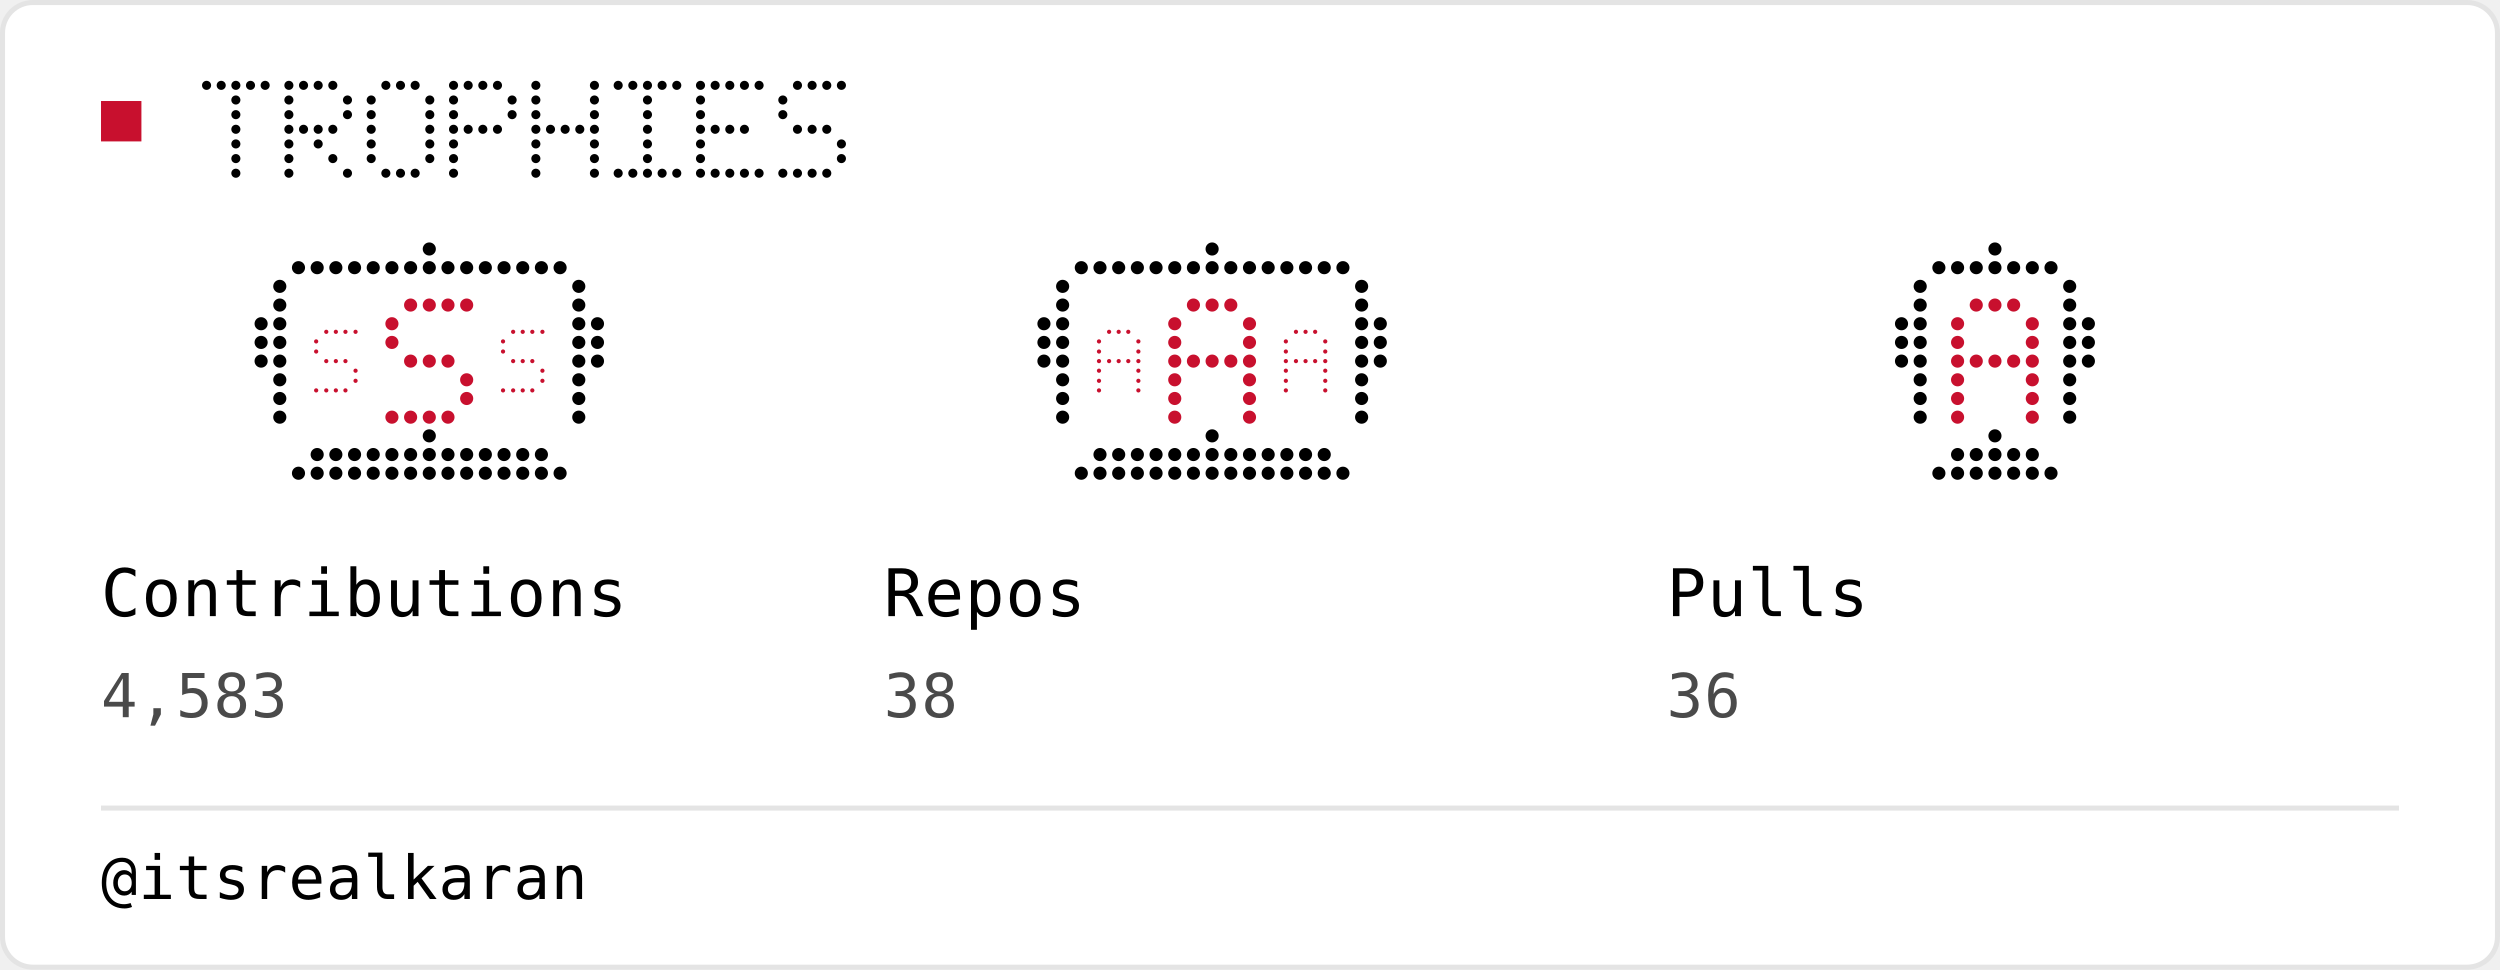
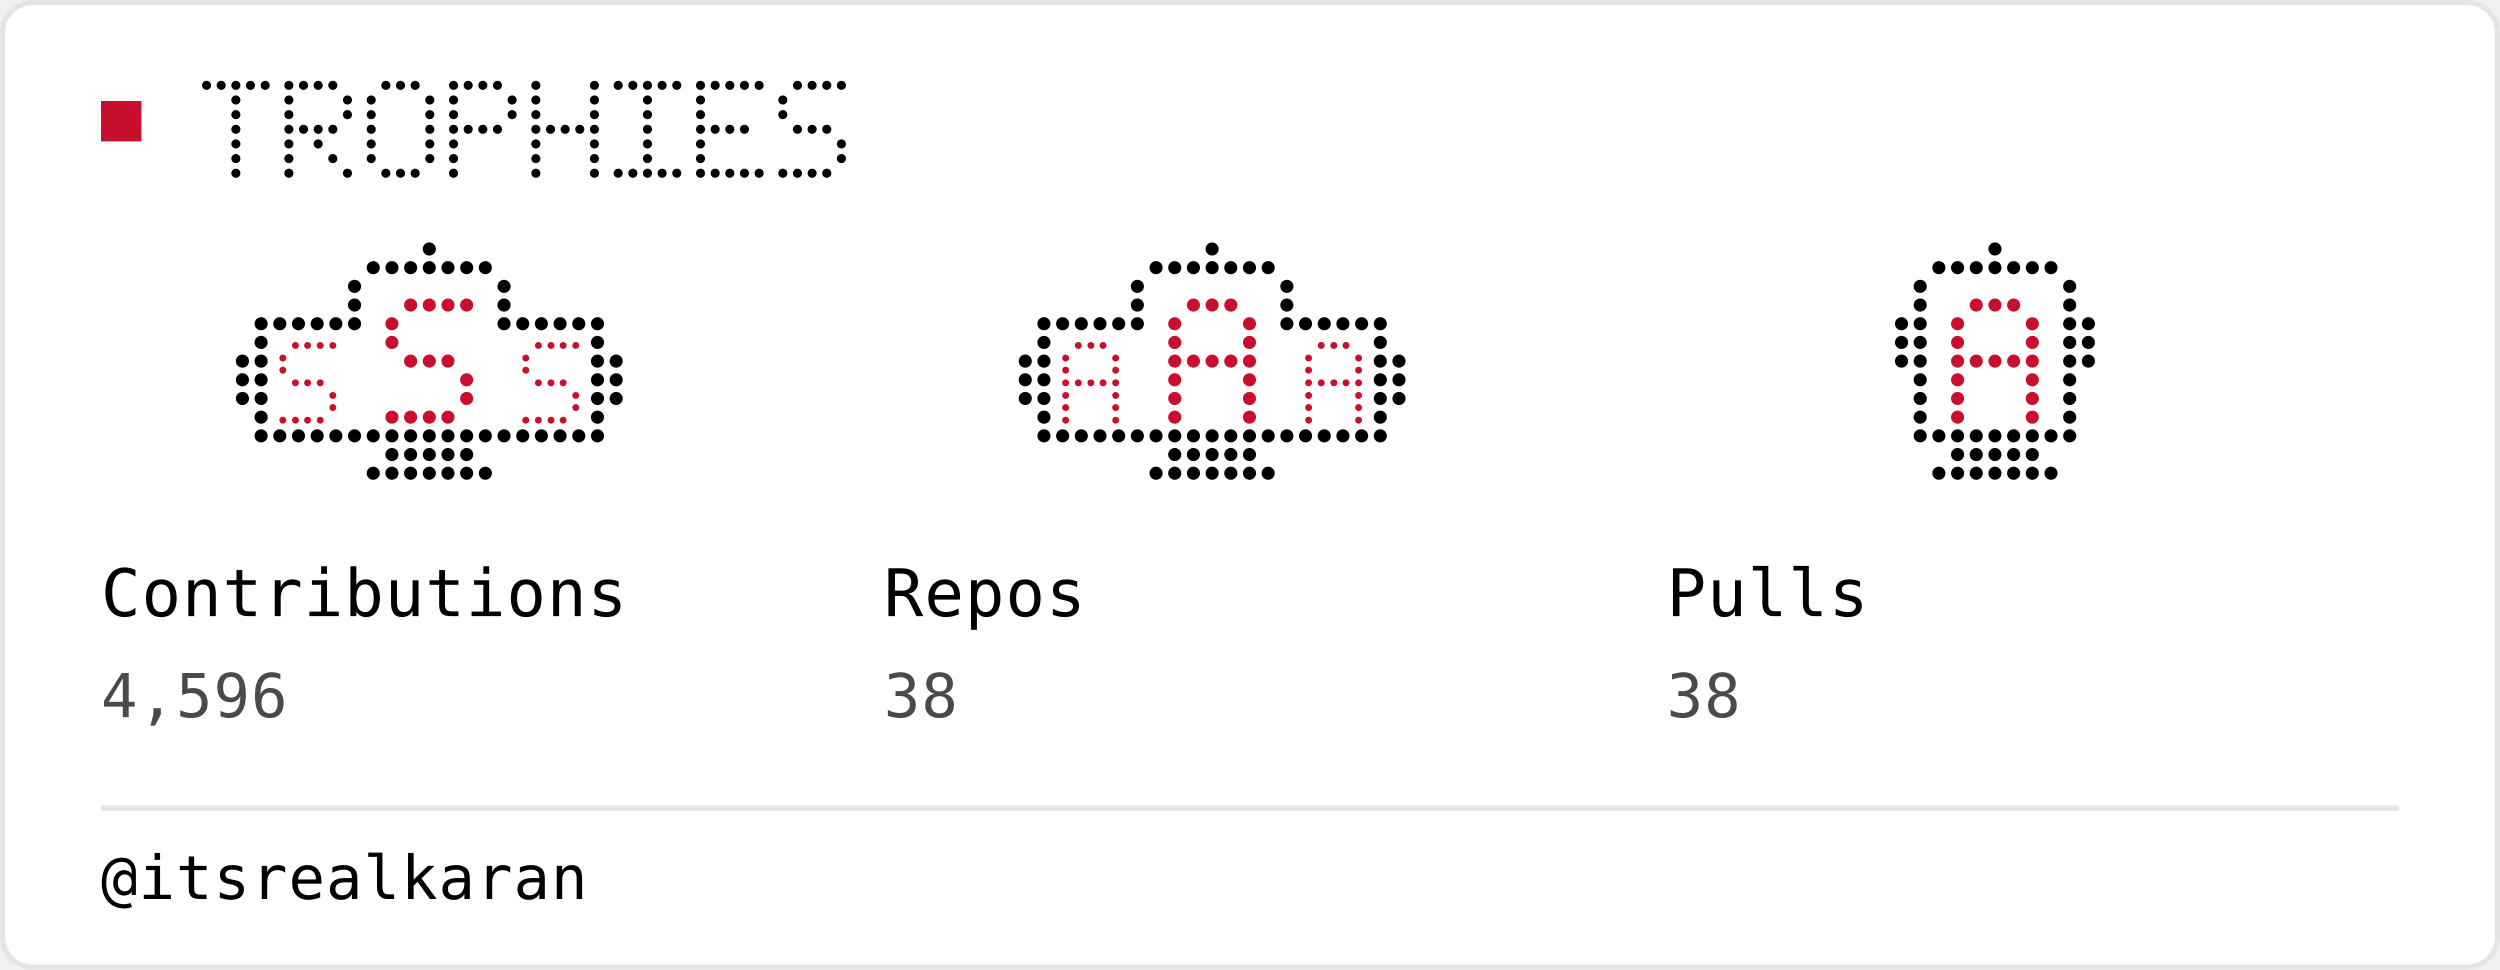
<svg xmlns="http://www.w3.org/2000/svg" width="495" height="192" viewBox="0 0 495 192" role="img">
  <rect x="0.5" y="0.5" width="494" height="191" rx="6" fill="#FFFFFF" stroke="#E4E4E4" stroke-width="1" />
  <rect x="20" y="20" width="8" height="8" fill="#C8102E" />
  <circle cx="40.9" cy="16.9" r="0.90" fill="#000000" />
  <circle cx="43.8" cy="16.9" r="0.90" fill="#000000" />
  <circle cx="46.7" cy="16.9" r="0.90" fill="#000000" />
  <circle cx="49.6" cy="16.9" r="0.90" fill="#000000" />
  <circle cx="52.5" cy="16.9" r="0.90" fill="#000000" />
  <circle cx="46.7" cy="19.8" r="0.90" fill="#000000" />
  <circle cx="46.7" cy="22.7" r="0.90" fill="#000000" />
  <circle cx="46.7" cy="25.6" r="0.90" fill="#000000" />
  <circle cx="46.7" cy="28.5" r="0.90" fill="#000000" />
  <circle cx="46.7" cy="31.4" r="0.90" fill="#000000" />
  <circle cx="46.7" cy="34.3" r="0.90" fill="#000000" />
  <circle cx="57.2" cy="16.9" r="0.90" fill="#000000" />
  <circle cx="60.1" cy="16.9" r="0.90" fill="#000000" />
  <circle cx="63.0" cy="16.9" r="0.90" fill="#000000" />
  <circle cx="65.9" cy="16.9" r="0.90" fill="#000000" />
  <circle cx="57.2" cy="19.8" r="0.90" fill="#000000" />
  <circle cx="68.8" cy="19.8" r="0.90" fill="#000000" />
  <circle cx="57.2" cy="22.7" r="0.90" fill="#000000" />
  <circle cx="68.8" cy="22.7" r="0.90" fill="#000000" />
  <circle cx="57.2" cy="25.6" r="0.90" fill="#000000" />
  <circle cx="60.1" cy="25.6" r="0.90" fill="#000000" />
  <circle cx="63.0" cy="25.6" r="0.90" fill="#000000" />
  <circle cx="65.9" cy="25.6" r="0.90" fill="#000000" />
  <circle cx="57.2" cy="28.5" r="0.90" fill="#000000" />
  <circle cx="63.0" cy="28.5" r="0.90" fill="#000000" />
  <circle cx="57.2" cy="31.4" r="0.90" fill="#000000" />
  <circle cx="65.9" cy="31.4" r="0.90" fill="#000000" />
  <circle cx="57.2" cy="34.3" r="0.90" fill="#000000" />
  <circle cx="68.8" cy="34.3" r="0.90" fill="#000000" />
  <circle cx="76.4" cy="16.9" r="0.90" fill="#000000" />
  <circle cx="79.3" cy="16.9" r="0.90" fill="#000000" />
  <circle cx="82.2" cy="16.9" r="0.90" fill="#000000" />
  <circle cx="73.5" cy="19.8" r="0.90" fill="#000000" />
  <circle cx="85.1" cy="19.8" r="0.90" fill="#000000" />
  <circle cx="73.5" cy="22.7" r="0.90" fill="#000000" />
  <circle cx="85.1" cy="22.7" r="0.90" fill="#000000" />
  <circle cx="73.5" cy="25.6" r="0.90" fill="#000000" />
  <circle cx="85.1" cy="25.6" r="0.90" fill="#000000" />
  <circle cx="73.5" cy="28.5" r="0.90" fill="#000000" />
  <circle cx="85.1" cy="28.5" r="0.90" fill="#000000" />
  <circle cx="73.5" cy="31.4" r="0.90" fill="#000000" />
  <circle cx="85.1" cy="31.4" r="0.90" fill="#000000" />
  <circle cx="76.4" cy="34.3" r="0.90" fill="#000000" />
  <circle cx="79.3" cy="34.3" r="0.90" fill="#000000" />
  <circle cx="82.2" cy="34.3" r="0.90" fill="#000000" />
  <circle cx="89.8" cy="16.9" r="0.90" fill="#000000" />
  <circle cx="92.7" cy="16.9" r="0.90" fill="#000000" />
  <circle cx="95.6" cy="16.9" r="0.90" fill="#000000" />
  <circle cx="98.5" cy="16.9" r="0.90" fill="#000000" />
  <circle cx="89.8" cy="19.8" r="0.90" fill="#000000" />
  <circle cx="101.4" cy="19.8" r="0.90" fill="#000000" />
  <circle cx="89.8" cy="22.7" r="0.90" fill="#000000" />
  <circle cx="101.4" cy="22.7" r="0.90" fill="#000000" />
  <circle cx="89.8" cy="25.6" r="0.90" fill="#000000" />
  <circle cx="92.7" cy="25.6" r="0.90" fill="#000000" />
  <circle cx="95.6" cy="25.6" r="0.90" fill="#000000" />
  <circle cx="98.5" cy="25.6" r="0.90" fill="#000000" />
  <circle cx="89.8" cy="28.5" r="0.90" fill="#000000" />
  <circle cx="89.8" cy="31.4" r="0.90" fill="#000000" />
  <circle cx="89.8" cy="34.3" r="0.90" fill="#000000" />
  <circle cx="106.1" cy="16.9" r="0.90" fill="#000000" />
  <circle cx="117.7" cy="16.9" r="0.90" fill="#000000" />
  <circle cx="106.1" cy="19.8" r="0.90" fill="#000000" />
  <circle cx="117.7" cy="19.8" r="0.90" fill="#000000" />
  <circle cx="106.1" cy="22.7" r="0.90" fill="#000000" />
  <circle cx="117.7" cy="22.7" r="0.90" fill="#000000" />
  <circle cx="106.1" cy="25.6" r="0.90" fill="#000000" />
  <circle cx="109.0" cy="25.6" r="0.90" fill="#000000" />
  <circle cx="111.9" cy="25.6" r="0.90" fill="#000000" />
  <circle cx="114.8" cy="25.6" r="0.90" fill="#000000" />
  <circle cx="117.7" cy="25.6" r="0.90" fill="#000000" />
  <circle cx="106.1" cy="28.5" r="0.90" fill="#000000" />
  <circle cx="117.7" cy="28.5" r="0.90" fill="#000000" />
  <circle cx="106.1" cy="31.4" r="0.90" fill="#000000" />
  <circle cx="117.7" cy="31.4" r="0.90" fill="#000000" />
  <circle cx="106.1" cy="34.3" r="0.90" fill="#000000" />
  <circle cx="117.7" cy="34.3" r="0.90" fill="#000000" />
  <circle cx="122.4" cy="16.9" r="0.90" fill="#000000" />
  <circle cx="125.3" cy="16.9" r="0.90" fill="#000000" />
  <circle cx="128.2" cy="16.9" r="0.90" fill="#000000" />
  <circle cx="131.1" cy="16.9" r="0.90" fill="#000000" />
  <circle cx="134.0" cy="16.9" r="0.90" fill="#000000" />
  <circle cx="128.2" cy="19.8" r="0.90" fill="#000000" />
  <circle cx="128.2" cy="22.7" r="0.90" fill="#000000" />
  <circle cx="128.2" cy="25.6" r="0.90" fill="#000000" />
  <circle cx="128.2" cy="28.5" r="0.90" fill="#000000" />
  <circle cx="128.2" cy="31.4" r="0.90" fill="#000000" />
  <circle cx="122.4" cy="34.3" r="0.90" fill="#000000" />
  <circle cx="125.3" cy="34.3" r="0.90" fill="#000000" />
  <circle cx="128.2" cy="34.3" r="0.90" fill="#000000" />
  <circle cx="131.1" cy="34.3" r="0.90" fill="#000000" />
  <circle cx="134.0" cy="34.3" r="0.90" fill="#000000" />
  <circle cx="138.7" cy="16.9" r="0.90" fill="#000000" />
  <circle cx="141.6" cy="16.9" r="0.90" fill="#000000" />
  <circle cx="144.5" cy="16.9" r="0.90" fill="#000000" />
  <circle cx="147.4" cy="16.9" r="0.90" fill="#000000" />
  <circle cx="150.3" cy="16.9" r="0.90" fill="#000000" />
  <circle cx="138.7" cy="19.8" r="0.90" fill="#000000" />
  <circle cx="138.7" cy="22.7" r="0.90" fill="#000000" />
  <circle cx="138.7" cy="25.6" r="0.90" fill="#000000" />
  <circle cx="141.6" cy="25.6" r="0.90" fill="#000000" />
  <circle cx="144.5" cy="25.6" r="0.90" fill="#000000" />
  <circle cx="147.4" cy="25.6" r="0.90" fill="#000000" />
  <circle cx="138.7" cy="28.5" r="0.90" fill="#000000" />
  <circle cx="138.7" cy="31.4" r="0.90" fill="#000000" />
  <circle cx="138.7" cy="34.3" r="0.90" fill="#000000" />
  <circle cx="141.6" cy="34.3" r="0.90" fill="#000000" />
  <circle cx="144.5" cy="34.3" r="0.90" fill="#000000" />
  <circle cx="147.4" cy="34.3" r="0.90" fill="#000000" />
  <circle cx="150.3" cy="34.3" r="0.90" fill="#000000" />
  <circle cx="157.9" cy="16.9" r="0.90" fill="#000000" />
  <circle cx="160.8" cy="16.9" r="0.90" fill="#000000" />
  <circle cx="163.7" cy="16.9" r="0.90" fill="#000000" />
  <circle cx="166.6" cy="16.9" r="0.90" fill="#000000" />
  <circle cx="155.0" cy="19.8" r="0.90" fill="#000000" />
  <circle cx="155.0" cy="22.7" r="0.90" fill="#000000" />
  <circle cx="157.9" cy="25.6" r="0.90" fill="#000000" />
  <circle cx="160.8" cy="25.6" r="0.90" fill="#000000" />
  <circle cx="163.7" cy="25.6" r="0.90" fill="#000000" />
  <circle cx="166.6" cy="28.5" r="0.90" fill="#000000" />
  <circle cx="166.6" cy="31.4" r="0.90" fill="#000000" />
  <circle cx="155.0" cy="34.3" r="0.90" fill="#000000" />
  <circle cx="157.9" cy="34.3" r="0.90" fill="#000000" />
  <circle cx="160.8" cy="34.3" r="0.90" fill="#000000" />
  <circle cx="163.7" cy="34.3" r="0.90" fill="#000000" />
  <circle cx="85.0" cy="49.3" r="1.30" fill="#000000" />
-   <circle cx="59.1" cy="53.0" r="1.30" fill="#000000" />
-   <circle cx="62.8" cy="53.0" r="1.30" fill="#000000" />
-   <circle cx="66.5" cy="53.0" r="1.30" fill="#000000" />
-   <circle cx="70.2" cy="53.0" r="1.30" fill="#000000" />
  <circle cx="73.9" cy="53.0" r="1.30" fill="#000000" />
  <circle cx="77.6" cy="53.0" r="1.30" fill="#000000" />
  <circle cx="81.3" cy="53.0" r="1.30" fill="#000000" />
  <circle cx="85.0" cy="53.0" r="1.30" fill="#000000" />
  <circle cx="88.7" cy="53.0" r="1.30" fill="#000000" />
  <circle cx="92.4" cy="53.0" r="1.30" fill="#000000" />
  <circle cx="96.1" cy="53.0" r="1.30" fill="#000000" />
-   <circle cx="99.8" cy="53.0" r="1.30" fill="#000000" />
-   <circle cx="103.5" cy="53.0" r="1.30" fill="#000000" />
-   <circle cx="107.2" cy="53.0" r="1.30" fill="#000000" />
-   <circle cx="110.9" cy="53.0" r="1.30" fill="#000000" />
-   <circle cx="55.4" cy="56.7" r="1.30" fill="#000000" />
-   <circle cx="114.6" cy="56.7" r="1.30" fill="#000000" />
-   <circle cx="55.4" cy="60.4" r="1.30" fill="#000000" />
-   <circle cx="114.6" cy="60.4" r="1.30" fill="#000000" />
+   <circle cx="70.2" cy="56.7" r="1.30" fill="#000000" />
+   <circle cx="99.8" cy="56.7" r="1.30" fill="#000000" />
+   <circle cx="70.2" cy="60.4" r="1.30" fill="#000000" />
+   <circle cx="99.8" cy="60.4" r="1.30" fill="#000000" />
+   <circle cx="70.2" cy="64.1" r="1.30" fill="#000000" />
+   <circle cx="99.8" cy="64.1" r="1.30" fill="#000000" />
  <circle cx="55.4" cy="64.1" r="1.30" fill="#000000" />
+   <circle cx="59.1" cy="64.1" r="1.30" fill="#000000" />
+   <circle cx="62.8" cy="64.1" r="1.30" fill="#000000" />
+   <circle cx="66.5" cy="64.1" r="1.30" fill="#000000" />
+   <circle cx="51.7" cy="64.1" r="1.30" fill="#000000" />
+   <circle cx="103.5" cy="64.1" r="1.30" fill="#000000" />
+   <circle cx="107.2" cy="64.1" r="1.30" fill="#000000" />
+   <circle cx="110.9" cy="64.1" r="1.30" fill="#000000" />
  <circle cx="114.6" cy="64.1" r="1.30" fill="#000000" />
-   <circle cx="55.4" cy="67.8" r="1.30" fill="#000000" />
-   <circle cx="114.6" cy="67.8" r="1.30" fill="#000000" />
-   <circle cx="55.4" cy="71.5" r="1.30" fill="#000000" />
-   <circle cx="114.6" cy="71.5" r="1.30" fill="#000000" />
-   <circle cx="55.4" cy="75.2" r="1.30" fill="#000000" />
-   <circle cx="114.6" cy="75.2" r="1.30" fill="#000000" />
-   <circle cx="55.4" cy="78.9" r="1.30" fill="#000000" />
-   <circle cx="114.6" cy="78.9" r="1.30" fill="#000000" />
-   <circle cx="55.4" cy="82.6" r="1.30" fill="#000000" />
-   <circle cx="114.6" cy="82.6" r="1.30" fill="#000000" />
-   <circle cx="51.7" cy="64.1" r="1.30" fill="#000000" />
  <circle cx="118.3" cy="64.1" r="1.30" fill="#000000" />
  <circle cx="51.7" cy="67.8" r="1.30" fill="#000000" />
  <circle cx="118.3" cy="67.8" r="1.30" fill="#000000" />
  <circle cx="51.7" cy="71.5" r="1.30" fill="#000000" />
  <circle cx="118.3" cy="71.5" r="1.30" fill="#000000" />
+   <circle cx="51.7" cy="75.2" r="1.30" fill="#000000" />
+   <circle cx="118.3" cy="75.2" r="1.30" fill="#000000" />
+   <circle cx="51.7" cy="78.9" r="1.30" fill="#000000" />
+   <circle cx="118.3" cy="78.9" r="1.30" fill="#000000" />
+   <circle cx="51.7" cy="82.6" r="1.30" fill="#000000" />
+   <circle cx="118.3" cy="82.6" r="1.30" fill="#000000" />
+   <circle cx="48.0" cy="71.5" r="1.30" fill="#000000" />
+   <circle cx="48.0" cy="75.2" r="1.30" fill="#000000" />
+   <circle cx="48.0" cy="78.9" r="1.30" fill="#000000" />
+   <circle cx="122.0" cy="71.5" r="1.30" fill="#000000" />
+   <circle cx="122.0" cy="75.2" r="1.30" fill="#000000" />
+   <circle cx="122.0" cy="78.9" r="1.30" fill="#000000" />
+   <circle cx="51.7" cy="86.3" r="1.30" fill="#000000" />
+   <circle cx="55.4" cy="86.3" r="1.30" fill="#000000" />
+   <circle cx="59.1" cy="86.3" r="1.30" fill="#000000" />
+   <circle cx="62.8" cy="86.3" r="1.30" fill="#000000" />
+   <circle cx="66.5" cy="86.3" r="1.30" fill="#000000" />
+   <circle cx="70.2" cy="86.3" r="1.30" fill="#000000" />
+   <circle cx="73.9" cy="86.3" r="1.30" fill="#000000" />
+   <circle cx="77.6" cy="86.3" r="1.30" fill="#000000" />
+   <circle cx="81.3" cy="86.3" r="1.30" fill="#000000" />
  <circle cx="85.0" cy="86.3" r="1.30" fill="#000000" />
-   <circle cx="62.8" cy="90.0" r="1.30" fill="#000000" />
-   <circle cx="66.5" cy="90.0" r="1.30" fill="#000000" />
-   <circle cx="70.2" cy="90.0" r="1.30" fill="#000000" />
-   <circle cx="73.9" cy="90.0" r="1.30" fill="#000000" />
+   <circle cx="88.7" cy="86.3" r="1.30" fill="#000000" />
+   <circle cx="92.4" cy="86.3" r="1.30" fill="#000000" />
+   <circle cx="96.1" cy="86.3" r="1.30" fill="#000000" />
+   <circle cx="99.8" cy="86.3" r="1.30" fill="#000000" />
+   <circle cx="103.5" cy="86.3" r="1.30" fill="#000000" />
+   <circle cx="107.2" cy="86.3" r="1.30" fill="#000000" />
+   <circle cx="110.9" cy="86.3" r="1.30" fill="#000000" />
+   <circle cx="114.6" cy="86.3" r="1.30" fill="#000000" />
+   <circle cx="118.3" cy="86.3" r="1.30" fill="#000000" />
  <circle cx="77.6" cy="90.0" r="1.30" fill="#000000" />
  <circle cx="81.3" cy="90.0" r="1.30" fill="#000000" />
  <circle cx="85.0" cy="90.0" r="1.30" fill="#000000" />
  <circle cx="88.7" cy="90.0" r="1.30" fill="#000000" />
  <circle cx="92.4" cy="90.0" r="1.30" fill="#000000" />
-   <circle cx="96.1" cy="90.0" r="1.30" fill="#000000" />
-   <circle cx="99.8" cy="90.0" r="1.30" fill="#000000" />
-   <circle cx="103.5" cy="90.0" r="1.30" fill="#000000" />
-   <circle cx="107.2" cy="90.0" r="1.30" fill="#000000" />
-   <circle cx="59.1" cy="93.7" r="1.30" fill="#000000" />
-   <circle cx="62.8" cy="93.7" r="1.30" fill="#000000" />
-   <circle cx="66.5" cy="93.7" r="1.30" fill="#000000" />
-   <circle cx="70.2" cy="93.7" r="1.30" fill="#000000" />
  <circle cx="73.9" cy="93.7" r="1.30" fill="#000000" />
  <circle cx="77.6" cy="93.7" r="1.30" fill="#000000" />
  <circle cx="81.3" cy="93.7" r="1.30" fill="#000000" />
  <circle cx="85.0" cy="93.7" r="1.30" fill="#000000" />
  <circle cx="88.7" cy="93.7" r="1.30" fill="#000000" />
  <circle cx="92.4" cy="93.7" r="1.30" fill="#000000" />
  <circle cx="96.1" cy="93.7" r="1.30" fill="#000000" />
-   <circle cx="99.8" cy="93.7" r="1.30" fill="#000000" />
-   <circle cx="103.5" cy="93.7" r="1.30" fill="#000000" />
-   <circle cx="107.2" cy="93.7" r="1.30" fill="#000000" />
-   <circle cx="110.9" cy="93.7" r="1.30" fill="#000000" />
  <circle cx="81.3" cy="60.4" r="1.30" fill="#C8102E" />
  <circle cx="85.0" cy="60.4" r="1.30" fill="#C8102E" />
  <circle cx="88.7" cy="60.4" r="1.30" fill="#C8102E" />
  <circle cx="92.4" cy="60.4" r="1.30" fill="#C8102E" />
  <circle cx="77.6" cy="64.1" r="1.30" fill="#C8102E" />
  <circle cx="77.6" cy="67.8" r="1.30" fill="#C8102E" />
  <circle cx="81.3" cy="71.5" r="1.30" fill="#C8102E" />
  <circle cx="85.0" cy="71.5" r="1.30" fill="#C8102E" />
  <circle cx="88.7" cy="71.5" r="1.30" fill="#C8102E" />
  <circle cx="92.4" cy="75.2" r="1.30" fill="#C8102E" />
  <circle cx="92.4" cy="78.9" r="1.30" fill="#C8102E" />
  <circle cx="77.6" cy="82.6" r="1.30" fill="#C8102E" />
  <circle cx="81.3" cy="82.6" r="1.30" fill="#C8102E" />
  <circle cx="85.0" cy="82.6" r="1.30" fill="#C8102E" />
  <circle cx="88.7" cy="82.6" r="1.30" fill="#C8102E" />
-   <circle cx="64.6" cy="65.7" r="0.42" fill="#C8102E" />
-   <circle cx="66.5" cy="65.7" r="0.42" fill="#C8102E" />
-   <circle cx="68.4" cy="65.7" r="0.42" fill="#C8102E" />
-   <circle cx="70.4" cy="65.7" r="0.42" fill="#C8102E" />
-   <circle cx="62.6" cy="67.6" r="0.42" fill="#C8102E" />
-   <circle cx="62.6" cy="69.6" r="0.42" fill="#C8102E" />
-   <circle cx="64.6" cy="71.5" r="0.42" fill="#C8102E" />
-   <circle cx="66.5" cy="71.5" r="0.42" fill="#C8102E" />
-   <circle cx="68.4" cy="71.5" r="0.42" fill="#C8102E" />
-   <circle cx="70.4" cy="73.4" r="0.42" fill="#C8102E" />
-   <circle cx="70.4" cy="75.4" r="0.42" fill="#C8102E" />
-   <circle cx="62.6" cy="77.3" r="0.42" fill="#C8102E" />
-   <circle cx="64.6" cy="77.3" r="0.42" fill="#C8102E" />
-   <circle cx="66.5" cy="77.3" r="0.42" fill="#C8102E" />
-   <circle cx="68.4" cy="77.3" r="0.42" fill="#C8102E" />
-   <circle cx="101.6" cy="65.7" r="0.42" fill="#C8102E" />
-   <circle cx="103.5" cy="65.7" r="0.42" fill="#C8102E" />
-   <circle cx="105.4" cy="65.7" r="0.42" fill="#C8102E" />
-   <circle cx="107.4" cy="65.7" r="0.42" fill="#C8102E" />
-   <circle cx="99.6" cy="67.6" r="0.42" fill="#C8102E" />
-   <circle cx="99.6" cy="69.6" r="0.42" fill="#C8102E" />
-   <circle cx="101.6" cy="71.5" r="0.42" fill="#C8102E" />
-   <circle cx="103.5" cy="71.5" r="0.42" fill="#C8102E" />
-   <circle cx="105.4" cy="71.5" r="0.42" fill="#C8102E" />
-   <circle cx="107.4" cy="73.4" r="0.42" fill="#C8102E" />
-   <circle cx="107.4" cy="75.4" r="0.42" fill="#C8102E" />
-   <circle cx="99.6" cy="77.3" r="0.42" fill="#C8102E" />
-   <circle cx="101.6" cy="77.3" r="0.42" fill="#C8102E" />
-   <circle cx="103.5" cy="77.3" r="0.42" fill="#C8102E" />
-   <circle cx="105.4" cy="77.3" r="0.42" fill="#C8102E" />
+   <circle cx="58.5" cy="68.4" r="0.69" fill="#C8102E" />
+   <circle cx="60.9" cy="68.4" r="0.69" fill="#C8102E" />
+   <circle cx="63.4" cy="68.4" r="0.69" fill="#C8102E" />
+   <circle cx="65.9" cy="68.4" r="0.69" fill="#C8102E" />
+   <circle cx="56.0" cy="70.9" r="0.69" fill="#C8102E" />
+   <circle cx="56.0" cy="73.3" r="0.69" fill="#C8102E" />
+   <circle cx="58.5" cy="75.8" r="0.69" fill="#C8102E" />
+   <circle cx="60.9" cy="75.8" r="0.69" fill="#C8102E" />
+   <circle cx="63.4" cy="75.8" r="0.69" fill="#C8102E" />
+   <circle cx="65.9" cy="78.3" r="0.69" fill="#C8102E" />
+   <circle cx="65.9" cy="80.7" r="0.69" fill="#C8102E" />
+   <circle cx="56.0" cy="83.2" r="0.69" fill="#C8102E" />
+   <circle cx="58.5" cy="83.2" r="0.69" fill="#C8102E" />
+   <circle cx="60.9" cy="83.2" r="0.69" fill="#C8102E" />
+   <circle cx="63.4" cy="83.2" r="0.69" fill="#C8102E" />
+   <circle cx="106.6" cy="68.4" r="0.69" fill="#C8102E" />
+   <circle cx="109.1" cy="68.4" r="0.69" fill="#C8102E" />
+   <circle cx="111.5" cy="68.4" r="0.69" fill="#C8102E" />
+   <circle cx="114.0" cy="68.4" r="0.69" fill="#C8102E" />
+   <circle cx="104.1" cy="70.9" r="0.69" fill="#C8102E" />
+   <circle cx="104.1" cy="73.3" r="0.69" fill="#C8102E" />
+   <circle cx="106.6" cy="75.8" r="0.69" fill="#C8102E" />
+   <circle cx="109.1" cy="75.8" r="0.69" fill="#C8102E" />
+   <circle cx="111.5" cy="75.8" r="0.69" fill="#C8102E" />
+   <circle cx="114.0" cy="78.3" r="0.69" fill="#C8102E" />
+   <circle cx="114.0" cy="80.7" r="0.69" fill="#C8102E" />
+   <circle cx="104.1" cy="83.2" r="0.69" fill="#C8102E" />
+   <circle cx="106.6" cy="83.2" r="0.69" fill="#C8102E" />
+   <circle cx="109.1" cy="83.2" r="0.69" fill="#C8102E" />
+   <circle cx="111.5" cy="83.2" r="0.69" fill="#C8102E" />
  <text x="20" y="122" fill="#000000" font-family="ui-monospace, Geist Mono, monospace" font-size="13" letter-spacing="0.2" dominant-baseline="auto">Contributions</text>
-   <text x="20" y="142" fill="#4A4A4A" font-family="ui-monospace, Geist Mono, monospace" font-size="12" letter-spacing="0.2" dominant-baseline="auto">4,583</text>
+   <text x="20" y="142" fill="#4A4A4A" font-family="ui-monospace, Geist Mono, monospace" font-size="12" letter-spacing="0.2" dominant-baseline="auto">4,596</text>
  <circle cx="240.0" cy="49.3" r="1.30" fill="#000000" />
-   <circle cx="214.1" cy="53.0" r="1.30" fill="#000000" />
-   <circle cx="217.8" cy="53.0" r="1.30" fill="#000000" />
-   <circle cx="221.5" cy="53.0" r="1.30" fill="#000000" />
-   <circle cx="225.2" cy="53.0" r="1.30" fill="#000000" />
  <circle cx="228.9" cy="53.0" r="1.30" fill="#000000" />
  <circle cx="232.6" cy="53.0" r="1.30" fill="#000000" />
  <circle cx="236.3" cy="53.0" r="1.30" fill="#000000" />
  <circle cx="240.0" cy="53.0" r="1.30" fill="#000000" />
  <circle cx="243.7" cy="53.0" r="1.30" fill="#000000" />
  <circle cx="247.4" cy="53.0" r="1.30" fill="#000000" />
  <circle cx="251.1" cy="53.0" r="1.30" fill="#000000" />
-   <circle cx="254.8" cy="53.0" r="1.30" fill="#000000" />
-   <circle cx="258.5" cy="53.0" r="1.30" fill="#000000" />
-   <circle cx="262.2" cy="53.0" r="1.30" fill="#000000" />
-   <circle cx="265.9" cy="53.0" r="1.30" fill="#000000" />
-   <circle cx="210.4" cy="56.7" r="1.30" fill="#000000" />
-   <circle cx="269.6" cy="56.7" r="1.30" fill="#000000" />
-   <circle cx="210.4" cy="60.4" r="1.30" fill="#000000" />
-   <circle cx="269.6" cy="60.4" r="1.30" fill="#000000" />
+   <circle cx="225.2" cy="56.7" r="1.30" fill="#000000" />
+   <circle cx="254.8" cy="56.7" r="1.30" fill="#000000" />
+   <circle cx="225.2" cy="60.4" r="1.30" fill="#000000" />
+   <circle cx="254.8" cy="60.4" r="1.30" fill="#000000" />
+   <circle cx="225.2" cy="64.1" r="1.30" fill="#000000" />
+   <circle cx="254.8" cy="64.1" r="1.30" fill="#000000" />
  <circle cx="210.4" cy="64.1" r="1.30" fill="#000000" />
+   <circle cx="214.1" cy="64.1" r="1.30" fill="#000000" />
+   <circle cx="217.8" cy="64.1" r="1.30" fill="#000000" />
+   <circle cx="221.5" cy="64.1" r="1.30" fill="#000000" />
+   <circle cx="206.7" cy="64.1" r="1.30" fill="#000000" />
+   <circle cx="258.5" cy="64.1" r="1.30" fill="#000000" />
+   <circle cx="262.2" cy="64.1" r="1.30" fill="#000000" />
+   <circle cx="265.9" cy="64.1" r="1.30" fill="#000000" />
  <circle cx="269.6" cy="64.1" r="1.30" fill="#000000" />
-   <circle cx="210.4" cy="67.8" r="1.30" fill="#000000" />
-   <circle cx="269.6" cy="67.8" r="1.30" fill="#000000" />
-   <circle cx="210.4" cy="71.5" r="1.30" fill="#000000" />
-   <circle cx="269.6" cy="71.5" r="1.30" fill="#000000" />
-   <circle cx="210.4" cy="75.2" r="1.30" fill="#000000" />
-   <circle cx="269.6" cy="75.2" r="1.30" fill="#000000" />
-   <circle cx="210.4" cy="78.9" r="1.30" fill="#000000" />
-   <circle cx="269.6" cy="78.9" r="1.30" fill="#000000" />
-   <circle cx="210.4" cy="82.6" r="1.30" fill="#000000" />
-   <circle cx="269.6" cy="82.6" r="1.30" fill="#000000" />
-   <circle cx="206.7" cy="64.1" r="1.30" fill="#000000" />
  <circle cx="273.3" cy="64.1" r="1.30" fill="#000000" />
  <circle cx="206.7" cy="67.8" r="1.30" fill="#000000" />
  <circle cx="273.3" cy="67.8" r="1.30" fill="#000000" />
  <circle cx="206.7" cy="71.5" r="1.30" fill="#000000" />
  <circle cx="273.3" cy="71.5" r="1.30" fill="#000000" />
+   <circle cx="206.7" cy="75.2" r="1.30" fill="#000000" />
+   <circle cx="273.3" cy="75.2" r="1.30" fill="#000000" />
+   <circle cx="206.7" cy="78.9" r="1.30" fill="#000000" />
+   <circle cx="273.3" cy="78.9" r="1.30" fill="#000000" />
+   <circle cx="206.7" cy="82.6" r="1.30" fill="#000000" />
+   <circle cx="273.3" cy="82.6" r="1.30" fill="#000000" />
+   <circle cx="203.0" cy="71.5" r="1.30" fill="#000000" />
+   <circle cx="203.0" cy="75.2" r="1.30" fill="#000000" />
+   <circle cx="203.0" cy="78.9" r="1.30" fill="#000000" />
+   <circle cx="277.0" cy="71.5" r="1.30" fill="#000000" />
+   <circle cx="277.0" cy="75.2" r="1.30" fill="#000000" />
+   <circle cx="277.0" cy="78.9" r="1.30" fill="#000000" />
+   <circle cx="206.7" cy="86.3" r="1.30" fill="#000000" />
+   <circle cx="210.4" cy="86.3" r="1.30" fill="#000000" />
+   <circle cx="214.1" cy="86.3" r="1.30" fill="#000000" />
+   <circle cx="217.8" cy="86.3" r="1.30" fill="#000000" />
+   <circle cx="221.5" cy="86.3" r="1.30" fill="#000000" />
+   <circle cx="225.2" cy="86.3" r="1.30" fill="#000000" />
+   <circle cx="228.9" cy="86.3" r="1.30" fill="#000000" />
+   <circle cx="232.6" cy="86.3" r="1.30" fill="#000000" />
+   <circle cx="236.3" cy="86.3" r="1.30" fill="#000000" />
  <circle cx="240.0" cy="86.3" r="1.30" fill="#000000" />
-   <circle cx="217.8" cy="90.0" r="1.30" fill="#000000" />
-   <circle cx="221.5" cy="90.0" r="1.30" fill="#000000" />
-   <circle cx="225.2" cy="90.0" r="1.30" fill="#000000" />
-   <circle cx="228.9" cy="90.0" r="1.30" fill="#000000" />
+   <circle cx="243.7" cy="86.3" r="1.30" fill="#000000" />
+   <circle cx="247.4" cy="86.3" r="1.30" fill="#000000" />
+   <circle cx="251.1" cy="86.3" r="1.30" fill="#000000" />
+   <circle cx="254.8" cy="86.3" r="1.30" fill="#000000" />
+   <circle cx="258.5" cy="86.3" r="1.30" fill="#000000" />
+   <circle cx="262.2" cy="86.3" r="1.30" fill="#000000" />
+   <circle cx="265.9" cy="86.3" r="1.30" fill="#000000" />
+   <circle cx="269.6" cy="86.3" r="1.30" fill="#000000" />
+   <circle cx="273.3" cy="86.3" r="1.30" fill="#000000" />
  <circle cx="232.6" cy="90.0" r="1.30" fill="#000000" />
  <circle cx="236.3" cy="90.0" r="1.30" fill="#000000" />
  <circle cx="240.0" cy="90.0" r="1.30" fill="#000000" />
  <circle cx="243.7" cy="90.0" r="1.30" fill="#000000" />
  <circle cx="247.4" cy="90.0" r="1.30" fill="#000000" />
-   <circle cx="251.1" cy="90.0" r="1.30" fill="#000000" />
-   <circle cx="254.8" cy="90.0" r="1.30" fill="#000000" />
-   <circle cx="258.5" cy="90.0" r="1.30" fill="#000000" />
-   <circle cx="262.2" cy="90.0" r="1.30" fill="#000000" />
-   <circle cx="214.1" cy="93.7" r="1.30" fill="#000000" />
-   <circle cx="217.8" cy="93.7" r="1.30" fill="#000000" />
-   <circle cx="221.5" cy="93.7" r="1.30" fill="#000000" />
-   <circle cx="225.2" cy="93.7" r="1.30" fill="#000000" />
  <circle cx="228.9" cy="93.7" r="1.30" fill="#000000" />
  <circle cx="232.6" cy="93.7" r="1.30" fill="#000000" />
  <circle cx="236.3" cy="93.7" r="1.30" fill="#000000" />
  <circle cx="240.0" cy="93.7" r="1.30" fill="#000000" />
  <circle cx="243.7" cy="93.7" r="1.30" fill="#000000" />
  <circle cx="247.4" cy="93.7" r="1.30" fill="#000000" />
  <circle cx="251.1" cy="93.7" r="1.30" fill="#000000" />
-   <circle cx="254.8" cy="93.7" r="1.30" fill="#000000" />
-   <circle cx="258.5" cy="93.7" r="1.30" fill="#000000" />
-   <circle cx="262.2" cy="93.7" r="1.30" fill="#000000" />
-   <circle cx="265.9" cy="93.7" r="1.30" fill="#000000" />
  <circle cx="236.3" cy="60.4" r="1.30" fill="#C8102E" />
  <circle cx="240.0" cy="60.4" r="1.30" fill="#C8102E" />
  <circle cx="243.7" cy="60.4" r="1.30" fill="#C8102E" />
  <circle cx="232.6" cy="64.1" r="1.30" fill="#C8102E" />
  <circle cx="247.4" cy="64.1" r="1.30" fill="#C8102E" />
  <circle cx="232.6" cy="67.8" r="1.30" fill="#C8102E" />
  <circle cx="247.4" cy="67.8" r="1.30" fill="#C8102E" />
  <circle cx="232.6" cy="71.5" r="1.30" fill="#C8102E" />
  <circle cx="236.3" cy="71.5" r="1.30" fill="#C8102E" />
  <circle cx="240.0" cy="71.5" r="1.30" fill="#C8102E" />
  <circle cx="243.7" cy="71.5" r="1.30" fill="#C8102E" />
  <circle cx="247.4" cy="71.5" r="1.30" fill="#C8102E" />
  <circle cx="232.6" cy="75.2" r="1.30" fill="#C8102E" />
  <circle cx="247.4" cy="75.2" r="1.30" fill="#C8102E" />
  <circle cx="232.6" cy="78.9" r="1.30" fill="#C8102E" />
  <circle cx="247.4" cy="78.9" r="1.30" fill="#C8102E" />
  <circle cx="232.6" cy="82.6" r="1.30" fill="#C8102E" />
  <circle cx="247.4" cy="82.6" r="1.30" fill="#C8102E" />
-   <circle cx="219.6" cy="65.7" r="0.42" fill="#C8102E" />
-   <circle cx="221.5" cy="65.7" r="0.42" fill="#C8102E" />
-   <circle cx="223.4" cy="65.7" r="0.42" fill="#C8102E" />
-   <circle cx="217.6" cy="67.6" r="0.42" fill="#C8102E" />
-   <circle cx="225.4" cy="67.6" r="0.42" fill="#C8102E" />
-   <circle cx="217.6" cy="69.6" r="0.42" fill="#C8102E" />
-   <circle cx="225.4" cy="69.6" r="0.42" fill="#C8102E" />
-   <circle cx="217.6" cy="71.5" r="0.42" fill="#C8102E" />
-   <circle cx="219.6" cy="71.5" r="0.42" fill="#C8102E" />
-   <circle cx="221.5" cy="71.5" r="0.42" fill="#C8102E" />
-   <circle cx="223.4" cy="71.5" r="0.42" fill="#C8102E" />
-   <circle cx="225.4" cy="71.5" r="0.42" fill="#C8102E" />
-   <circle cx="217.6" cy="73.4" r="0.42" fill="#C8102E" />
-   <circle cx="225.4" cy="73.4" r="0.42" fill="#C8102E" />
-   <circle cx="217.6" cy="75.4" r="0.42" fill="#C8102E" />
-   <circle cx="225.4" cy="75.4" r="0.42" fill="#C8102E" />
-   <circle cx="217.6" cy="77.3" r="0.42" fill="#C8102E" />
-   <circle cx="225.4" cy="77.3" r="0.42" fill="#C8102E" />
-   <circle cx="256.6" cy="65.7" r="0.42" fill="#C8102E" />
-   <circle cx="258.5" cy="65.7" r="0.42" fill="#C8102E" />
-   <circle cx="260.4" cy="65.7" r="0.42" fill="#C8102E" />
-   <circle cx="254.6" cy="67.6" r="0.42" fill="#C8102E" />
-   <circle cx="262.4" cy="67.6" r="0.42" fill="#C8102E" />
-   <circle cx="254.6" cy="69.6" r="0.42" fill="#C8102E" />
-   <circle cx="262.4" cy="69.6" r="0.42" fill="#C8102E" />
-   <circle cx="254.6" cy="71.5" r="0.42" fill="#C8102E" />
-   <circle cx="256.6" cy="71.5" r="0.42" fill="#C8102E" />
-   <circle cx="258.5" cy="71.5" r="0.42" fill="#C8102E" />
-   <circle cx="260.4" cy="71.5" r="0.42" fill="#C8102E" />
-   <circle cx="262.4" cy="71.5" r="0.42" fill="#C8102E" />
-   <circle cx="254.6" cy="73.4" r="0.42" fill="#C8102E" />
-   <circle cx="262.4" cy="73.4" r="0.42" fill="#C8102E" />
-   <circle cx="254.6" cy="75.4" r="0.42" fill="#C8102E" />
-   <circle cx="262.4" cy="75.4" r="0.42" fill="#C8102E" />
-   <circle cx="254.6" cy="77.3" r="0.42" fill="#C8102E" />
-   <circle cx="262.4" cy="77.3" r="0.42" fill="#C8102E" />
+   <circle cx="213.5" cy="68.4" r="0.69" fill="#C8102E" />
+   <circle cx="216.0" cy="68.4" r="0.69" fill="#C8102E" />
+   <circle cx="218.4" cy="68.4" r="0.69" fill="#C8102E" />
+   <circle cx="211.0" cy="70.9" r="0.69" fill="#C8102E" />
+   <circle cx="220.9" cy="70.9" r="0.69" fill="#C8102E" />
+   <circle cx="211.0" cy="73.3" r="0.69" fill="#C8102E" />
+   <circle cx="220.9" cy="73.3" r="0.69" fill="#C8102E" />
+   <circle cx="211.0" cy="75.8" r="0.69" fill="#C8102E" />
+   <circle cx="213.5" cy="75.8" r="0.69" fill="#C8102E" />
+   <circle cx="216.0" cy="75.8" r="0.69" fill="#C8102E" />
+   <circle cx="218.4" cy="75.8" r="0.69" fill="#C8102E" />
+   <circle cx="220.9" cy="75.8" r="0.69" fill="#C8102E" />
+   <circle cx="211.0" cy="78.3" r="0.69" fill="#C8102E" />
+   <circle cx="220.9" cy="78.3" r="0.69" fill="#C8102E" />
+   <circle cx="211.0" cy="80.7" r="0.69" fill="#C8102E" />
+   <circle cx="220.9" cy="80.7" r="0.69" fill="#C8102E" />
+   <circle cx="211.0" cy="83.2" r="0.69" fill="#C8102E" />
+   <circle cx="220.9" cy="83.2" r="0.69" fill="#C8102E" />
+   <circle cx="261.6" cy="68.4" r="0.69" fill="#C8102E" />
+   <circle cx="264.1" cy="68.4" r="0.69" fill="#C8102E" />
+   <circle cx="266.5" cy="68.4" r="0.69" fill="#C8102E" />
+   <circle cx="259.1" cy="70.9" r="0.69" fill="#C8102E" />
+   <circle cx="269.0" cy="70.9" r="0.69" fill="#C8102E" />
+   <circle cx="259.1" cy="73.3" r="0.69" fill="#C8102E" />
+   <circle cx="269.0" cy="73.3" r="0.69" fill="#C8102E" />
+   <circle cx="259.1" cy="75.8" r="0.69" fill="#C8102E" />
+   <circle cx="261.6" cy="75.8" r="0.69" fill="#C8102E" />
+   <circle cx="264.1" cy="75.8" r="0.69" fill="#C8102E" />
+   <circle cx="266.5" cy="75.8" r="0.69" fill="#C8102E" />
+   <circle cx="269.0" cy="75.8" r="0.69" fill="#C8102E" />
+   <circle cx="259.1" cy="78.3" r="0.69" fill="#C8102E" />
+   <circle cx="269.0" cy="78.3" r="0.69" fill="#C8102E" />
+   <circle cx="259.1" cy="80.7" r="0.69" fill="#C8102E" />
+   <circle cx="269.0" cy="80.7" r="0.69" fill="#C8102E" />
+   <circle cx="259.1" cy="83.2" r="0.69" fill="#C8102E" />
+   <circle cx="269.0" cy="83.2" r="0.69" fill="#C8102E" />
  <text x="175" y="122" fill="#000000" font-family="ui-monospace, Geist Mono, monospace" font-size="13" letter-spacing="0.2" dominant-baseline="auto">Repos</text>
  <text x="175" y="142" fill="#4A4A4A" font-family="ui-monospace, Geist Mono, monospace" font-size="12" letter-spacing="0.2" dominant-baseline="auto">38</text>
  <circle cx="395.0" cy="49.3" r="1.30" fill="#000000" />
  <circle cx="383.9" cy="53.0" r="1.30" fill="#000000" />
  <circle cx="387.6" cy="53.0" r="1.30" fill="#000000" />
  <circle cx="391.3" cy="53.0" r="1.30" fill="#000000" />
  <circle cx="395.0" cy="53.0" r="1.30" fill="#000000" />
  <circle cx="398.7" cy="53.0" r="1.30" fill="#000000" />
  <circle cx="402.4" cy="53.0" r="1.30" fill="#000000" />
  <circle cx="406.1" cy="53.0" r="1.30" fill="#000000" />
  <circle cx="380.2" cy="56.7" r="1.30" fill="#000000" />
  <circle cx="409.8" cy="56.7" r="1.30" fill="#000000" />
  <circle cx="380.2" cy="60.4" r="1.30" fill="#000000" />
  <circle cx="409.8" cy="60.4" r="1.30" fill="#000000" />
  <circle cx="380.2" cy="64.1" r="1.30" fill="#000000" />
  <circle cx="409.8" cy="64.1" r="1.30" fill="#000000" />
  <circle cx="380.2" cy="67.8" r="1.30" fill="#000000" />
  <circle cx="409.8" cy="67.8" r="1.30" fill="#000000" />
  <circle cx="380.2" cy="71.5" r="1.30" fill="#000000" />
  <circle cx="409.8" cy="71.5" r="1.30" fill="#000000" />
  <circle cx="380.2" cy="75.2" r="1.30" fill="#000000" />
  <circle cx="409.8" cy="75.2" r="1.30" fill="#000000" />
  <circle cx="380.2" cy="78.9" r="1.30" fill="#000000" />
  <circle cx="409.8" cy="78.9" r="1.30" fill="#000000" />
  <circle cx="380.2" cy="82.6" r="1.30" fill="#000000" />
  <circle cx="409.8" cy="82.6" r="1.30" fill="#000000" />
  <circle cx="376.5" cy="64.1" r="1.30" fill="#000000" />
  <circle cx="413.5" cy="64.1" r="1.30" fill="#000000" />
  <circle cx="376.5" cy="67.8" r="1.30" fill="#000000" />
  <circle cx="413.5" cy="67.8" r="1.30" fill="#000000" />
  <circle cx="376.5" cy="71.5" r="1.30" fill="#000000" />
  <circle cx="413.5" cy="71.5" r="1.30" fill="#000000" />
+   <circle cx="380.2" cy="86.3" r="1.30" fill="#000000" />
+   <circle cx="383.9" cy="86.3" r="1.30" fill="#000000" />
+   <circle cx="387.6" cy="86.3" r="1.30" fill="#000000" />
+   <circle cx="391.3" cy="86.3" r="1.30" fill="#000000" />
  <circle cx="395.0" cy="86.3" r="1.30" fill="#000000" />
+   <circle cx="398.7" cy="86.3" r="1.30" fill="#000000" />
+   <circle cx="402.4" cy="86.3" r="1.30" fill="#000000" />
+   <circle cx="406.1" cy="86.3" r="1.30" fill="#000000" />
+   <circle cx="409.8" cy="86.3" r="1.30" fill="#000000" />
  <circle cx="387.6" cy="90.0" r="1.30" fill="#000000" />
  <circle cx="391.3" cy="90.0" r="1.30" fill="#000000" />
  <circle cx="395.0" cy="90.0" r="1.30" fill="#000000" />
  <circle cx="398.7" cy="90.0" r="1.30" fill="#000000" />
  <circle cx="402.4" cy="90.0" r="1.30" fill="#000000" />
  <circle cx="383.9" cy="93.7" r="1.30" fill="#000000" />
  <circle cx="387.6" cy="93.7" r="1.30" fill="#000000" />
  <circle cx="391.3" cy="93.7" r="1.30" fill="#000000" />
  <circle cx="395.0" cy="93.7" r="1.30" fill="#000000" />
  <circle cx="398.7" cy="93.7" r="1.30" fill="#000000" />
  <circle cx="402.4" cy="93.7" r="1.30" fill="#000000" />
  <circle cx="406.1" cy="93.7" r="1.30" fill="#000000" />
  <circle cx="391.3" cy="60.4" r="1.30" fill="#C8102E" />
  <circle cx="395.0" cy="60.4" r="1.30" fill="#C8102E" />
  <circle cx="398.7" cy="60.4" r="1.30" fill="#C8102E" />
  <circle cx="387.6" cy="64.1" r="1.30" fill="#C8102E" />
  <circle cx="402.4" cy="64.1" r="1.30" fill="#C8102E" />
  <circle cx="387.6" cy="67.8" r="1.30" fill="#C8102E" />
  <circle cx="402.4" cy="67.8" r="1.30" fill="#C8102E" />
  <circle cx="387.6" cy="71.5" r="1.30" fill="#C8102E" />
  <circle cx="391.3" cy="71.5" r="1.30" fill="#C8102E" />
  <circle cx="395.0" cy="71.5" r="1.30" fill="#C8102E" />
  <circle cx="398.7" cy="71.5" r="1.30" fill="#C8102E" />
  <circle cx="402.4" cy="71.5" r="1.30" fill="#C8102E" />
  <circle cx="387.6" cy="75.2" r="1.30" fill="#C8102E" />
  <circle cx="402.4" cy="75.2" r="1.30" fill="#C8102E" />
  <circle cx="387.6" cy="78.9" r="1.30" fill="#C8102E" />
  <circle cx="402.4" cy="78.9" r="1.30" fill="#C8102E" />
  <circle cx="387.6" cy="82.6" r="1.30" fill="#C8102E" />
  <circle cx="402.4" cy="82.6" r="1.30" fill="#C8102E" />
  <text x="330" y="122" fill="#000000" font-family="ui-monospace, Geist Mono, monospace" font-size="13" letter-spacing="0.2" dominant-baseline="auto">Pulls</text>
-   <text x="330" y="142" fill="#4A4A4A" font-family="ui-monospace, Geist Mono, monospace" font-size="12" letter-spacing="0.2" dominant-baseline="auto">36</text>
+   <text x="330" y="142" fill="#4A4A4A" font-family="ui-monospace, Geist Mono, monospace" font-size="12" letter-spacing="0.2" dominant-baseline="auto">38</text>
  <line x1="20" y1="160" x2="475" y2="160" stroke="#E4E4E4" />
  <text x="20" y="178" fill="#000000" font-family="ui-monospace, Geist Mono, monospace" font-size="12" letter-spacing="0.2" dominant-baseline="auto">@itsrealkaran</text>
</svg>
